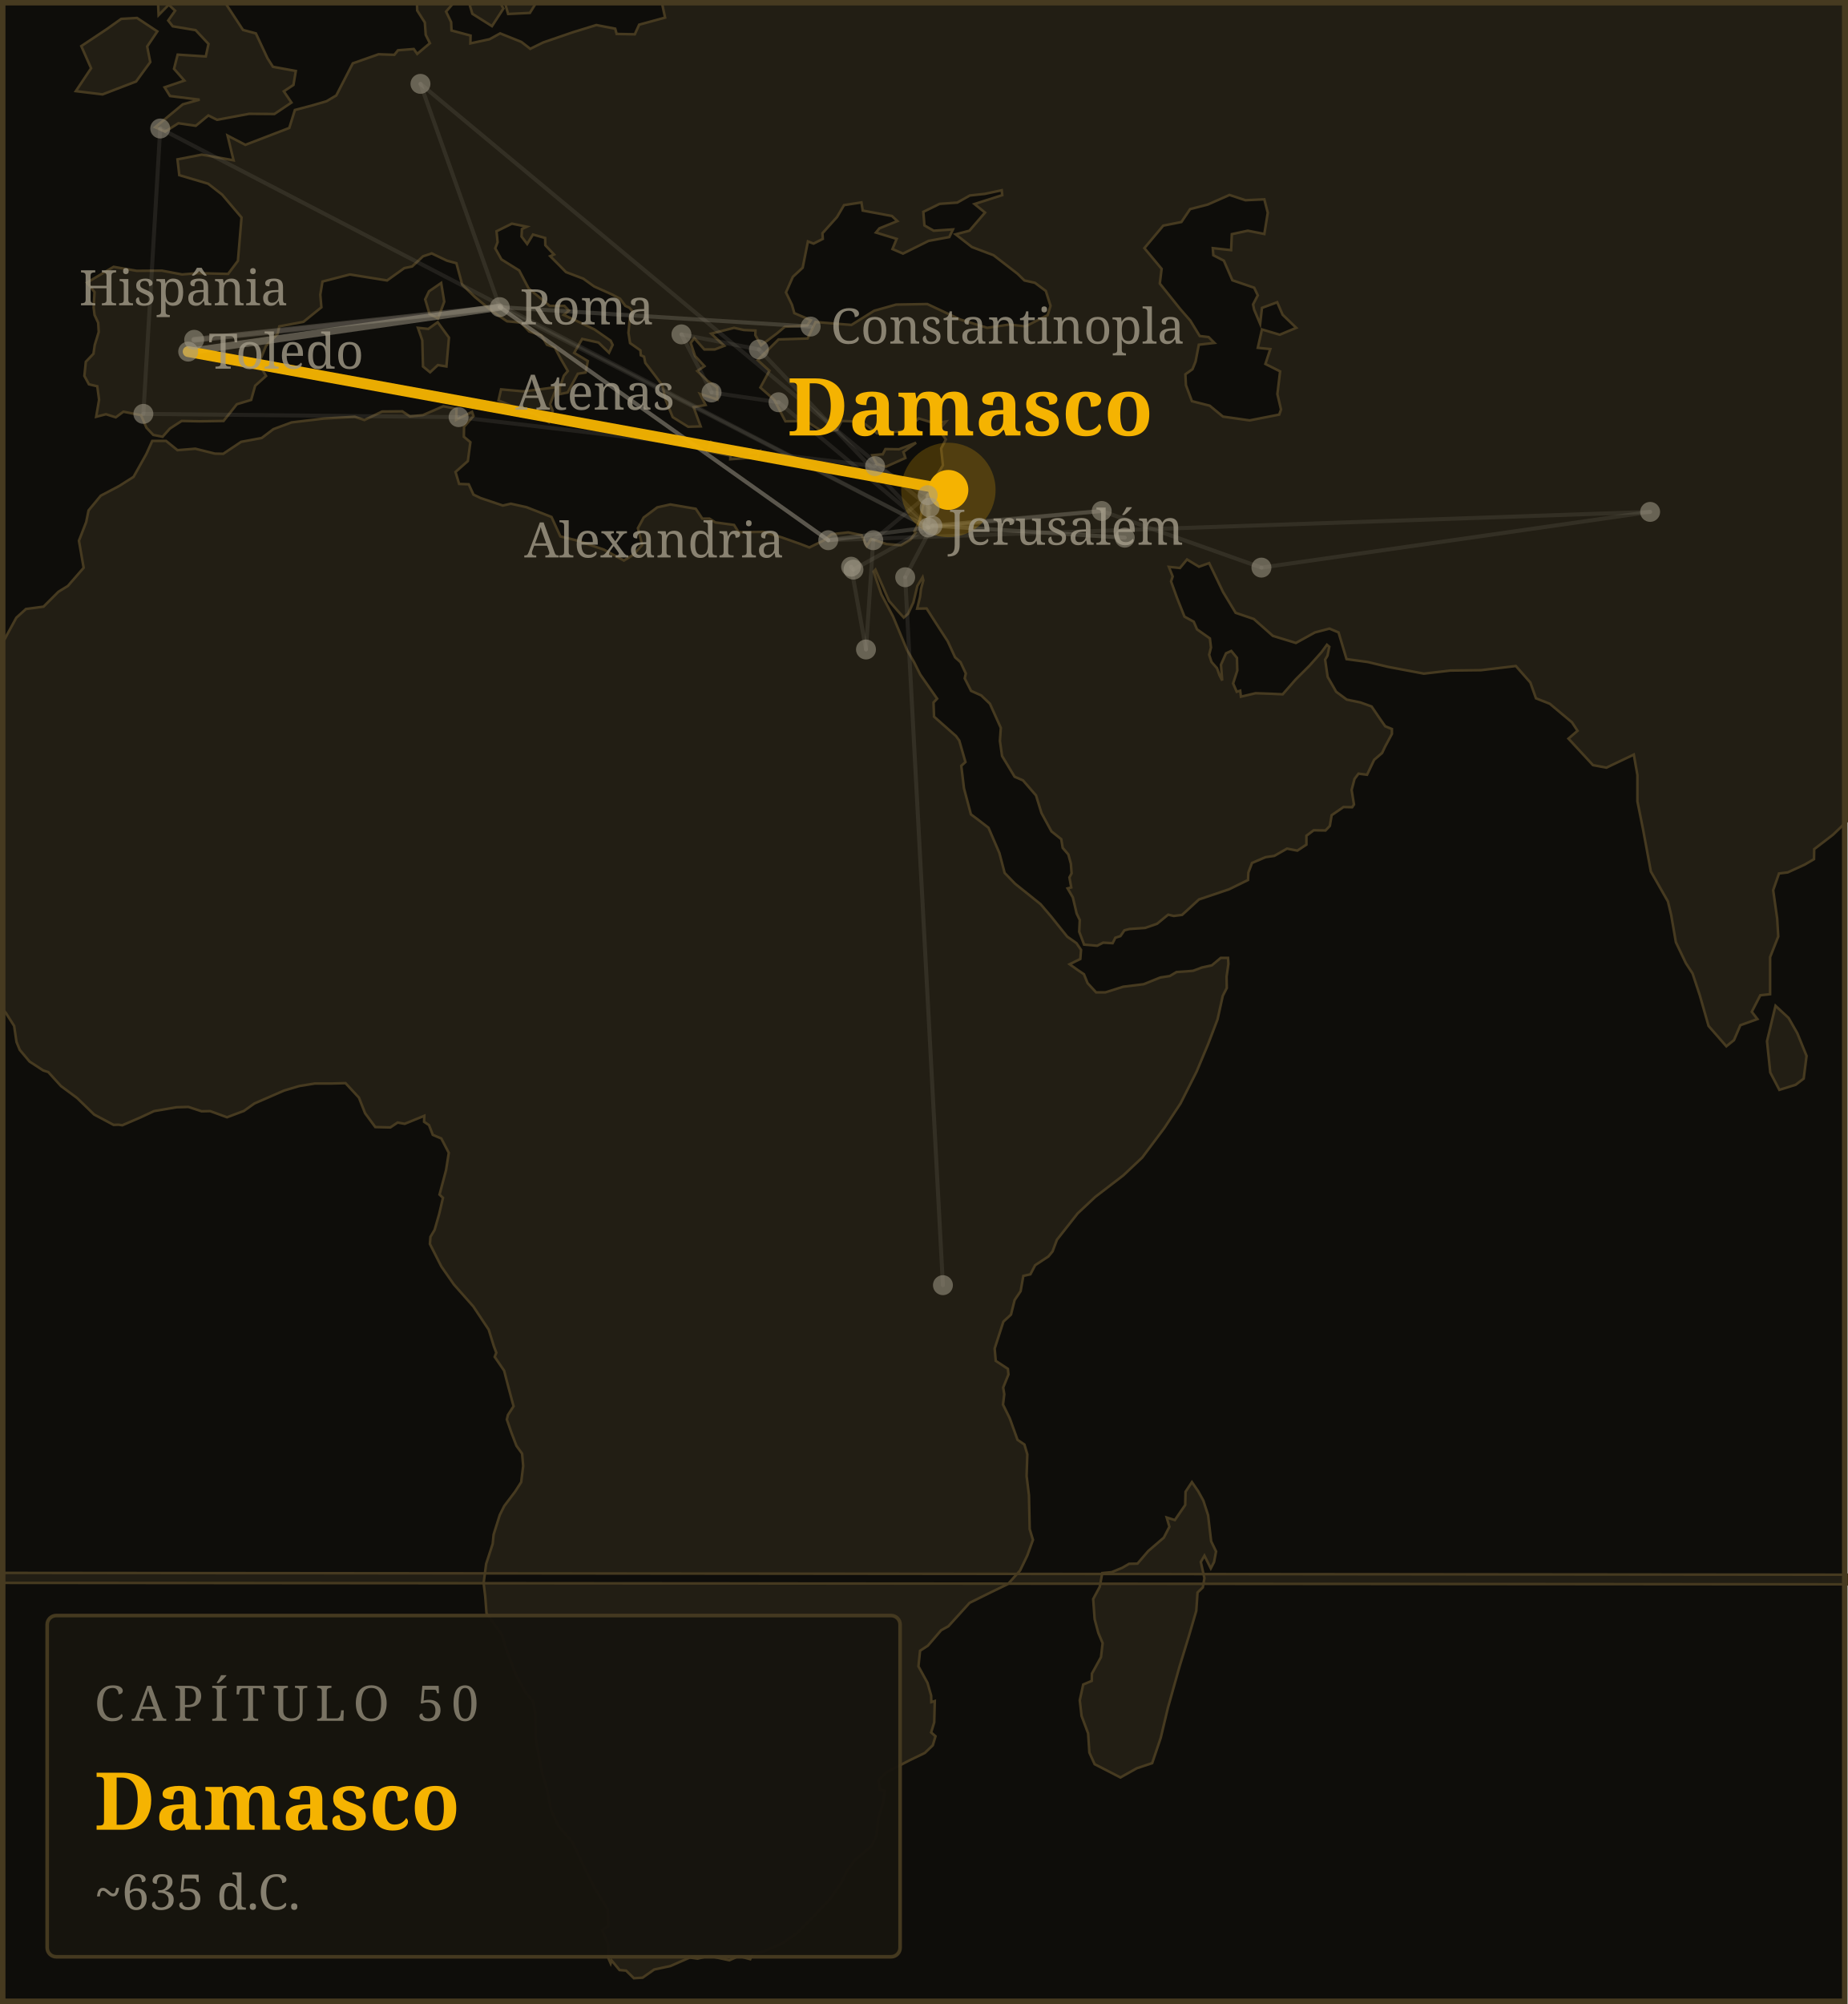
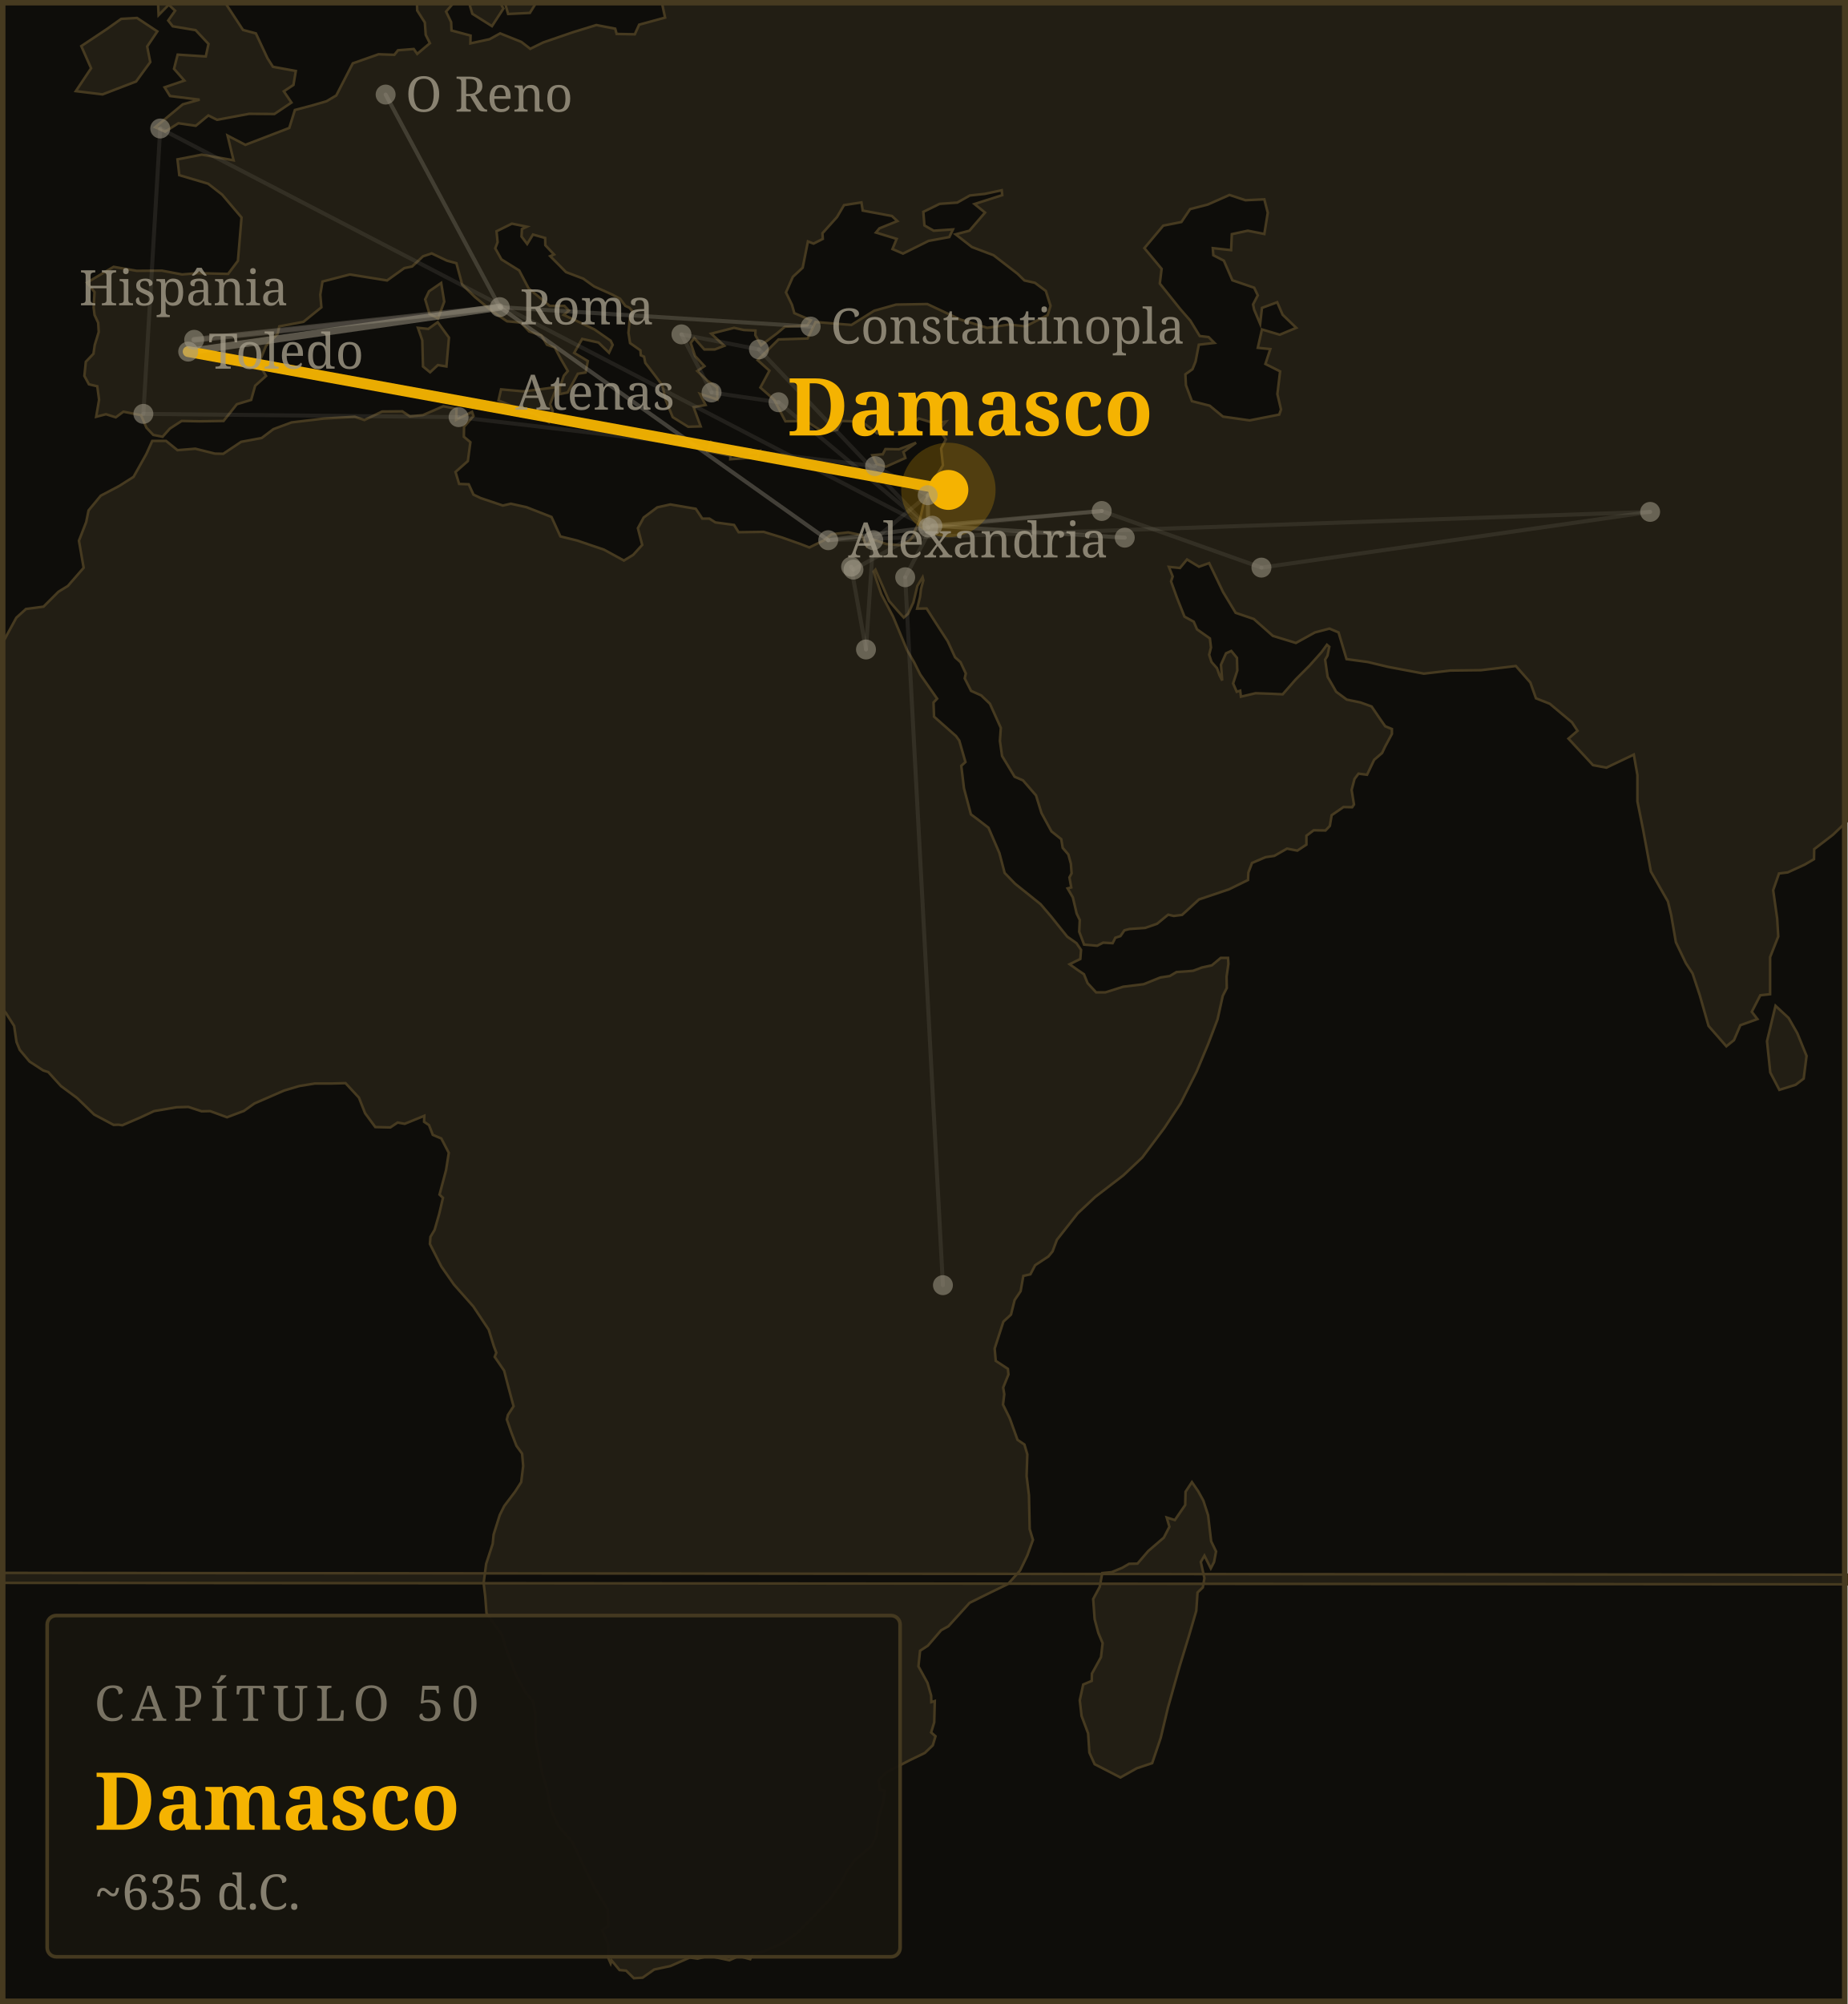
<svg xmlns="http://www.w3.org/2000/svg" viewBox="0 0 1018 1104" width="100%" role="img" aria-label="Mapa da caminhada da família até o capítulo 50">
  <rect width="1018" height="1104" fill="#0e0d0a" />
  <path d="M0.0 872.0L1018.4 872.8L1018.4 867.5L-0.0 866.5Z M665.7 834.7L667.4 849.1L670.1 854.7L669.0 860.5L667.2 864.0L663.7 857.0L661.7 860.5L663.7 869.4L662.8 874.5L659.9 877.3L659.2 887.4L655.1 901.4L650.0 918.0L643.6 940.7L639.6 957.4L634.9 971.3L626.5 974.1L617.4 979.2L611.4 976.1L603.2 971.9L600.3 965.5L599.6 954.9L596.0 945.3L595.0 936.7L596.9 928.0L601.6 926.0L601.7 922.0L606.7 912.9L607.6 905.2L605.2 899.5L603.2 892.0L602.4 880.9L606.0 874.2L607.4 866.6L612.6 866.1L618.4 863.7L622.2 861.5L626.8 861.4L632.7 854.5L641.3 847.1L644.4 841.1L642.9 836.0L647.4 837.4L653.1 829.1L653.3 821.8L656.8 816.5L660.3 821.6L663.1 826.7L665.7 834.7Z M989.5 597.6L980.5 600.4L975.5 590.8L973.7 573.6L978.4 554.1L985.6 560.8L990.4 569.2L995.5 581.7L993.9 594.2L989.5 597.6Z M504.8 243.9L497.8 249.0L498.6 251.3L498.9 252.3L488.2 257.1L483.1 255.6L480.7 250.8L485.7 250.3L486.4 250.3L487.9 247.4L495.4 247.5L504.8 243.9Z M391.8 243.5L397.5 247.6L405.6 246.9L413.3 247.7L413.0 249.8L418.7 248.4L417.4 251.9L402.4 253.0L402.5 251.0L389.9 248.6L391.8 243.5Z M306.8 213.2L303.1 222.7L304.6 226.4L302.4 232.6L294.5 228.0L289.2 226.7L274.7 220.6L276.1 214.5L288.3 215.6L298.9 214.3L306.8 213.2Z M241.2 177.5L247.4 186.0L246.0 201.9L241.3 201.1L237.0 205.1L233.1 201.9L232.7 187.5L230.3 180.6L236.0 181.2L241.2 177.5Z M244.8 166.2L241.4 175.4L236.7 173.0L234.3 164.9L236.4 160.5L243.1 155.9L244.8 166.2Z M75.0 44.9L56.5 52.0L41.8 50.2L50.2 37.6L44.8 25.4L58.9 16.0L66.8 10.4L75.5 9.9L86.7 17.3L81.1 25.6L82.8 34.2L75.0 44.9Z M277.4 4.7L271.1 14.4L260.3 7.6L258.8 2.6L268.9 0.0L274.8 0.0L277.4 4.7Z M113.4 0.0L113.1 0.3L123.8 1.1L133.9 16.5L141.0 18.4L147.4 32.1L150.4 36.8L163.0 39.1L161.7 46.8L156.4 50.3L160.6 56.5L151.2 62.8L137.3 62.7L119.6 66.0L114.8 63.6L107.9 69.3L98.3 67.9L91.0 72.5L85.5 70.1L100.7 57.5L110.0 54.9L93.7 52.9L90.7 48.1L101.6 44.4L95.9 37.9L97.9 30.1L113.4 31.1L114.9 24.2L107.8 16.6L95.2 14.5L92.7 11.3L96.5 5.9L93.0 2.6L87.4 8.3L87.0 0.0Z M1018.4 0.0L1018.4 451.6L1017.8 452.4L1010.0 459.9L999.7 467.8L999.6 473.3L994.5 476.3L985.1 480.6L980.3 481.2L977.1 490.4L979.3 506.0L979.9 515.9L975.4 527.3L975.4 547.7L970.0 548.3L965.3 557.4L968.4 561.4L959.0 564.8L955.5 573.0L951.3 576.4L941.5 565.2L936.7 548.4L932.7 536.3L929.0 530.6L923.5 519.1L920.9 504.1L919.1 496.6L909.7 480.1L905.4 456.9L902.3 441.5L902.3 427.0L900.3 415.7L885.2 422.9L877.8 421.5L864.3 406.9L869.3 402.6L866.2 397.9L854.0 387.7L846.4 384.7L843.3 376.0L835.3 366.9L816.1 369.2L799.2 369.4L784.6 371.1L765.0 367.4L753.7 364.7L742.0 363.1L737.6 348.4L732.6 346.3L724.6 348.4L714.1 354.2L701.4 350.3L690.9 341.0L680.9 337.6L674.0 326.2L666.3 310.2L660.7 312.2L654.1 308.2L650.2 312.9L644.1 312.3L646.2 317.6L645.3 320.3L648.6 329.4L652.7 339.7L657.8 342.5L659.6 346.7L666.7 351.7L667.3 356.7L666.3 360.7L667.6 364.7L670.6 368.1L672.0 372.0L673.5 374.9L672.8 366.2L675.6 359.9L678.5 358.6L681.6 362.4L681.8 369.4L679.5 376.5L681.5 381.1L683.4 380.5L683.8 383.8L691.9 381.9L700.5 382.2L706.8 382.5L713.9 374.4L721.6 366.7L728.2 359.3L731.2 355.2L732.5 356.3L731.5 361.2L730.2 363.4L731.6 372.9L736.3 381.1L742.1 385.4L749.7 387.0L755.8 389.2L760.5 396.1L763.3 400.1L767.0 401.6L767.0 404.3L763.2 411.4L761.6 414.8L757.2 418.6L753.3 426.8L748.6 426.2L746.4 429.1L744.8 435.2L746.1 443.2L745.1 444.7L740.3 444.6L733.8 449.1L732.8 455.0L730.4 457.5L723.9 457.4L719.9 460.4L719.9 465.3L714.9 468.6L709.2 467.5L702.2 471.5L697.4 472.2L689.9 475.4L687.9 480.7L687.7 484.8L677.3 489.9L660.7 495.5L651.4 504.0L646.8 504.6L643.7 503.9L637.6 508.9L631.0 511.2L622.3 511.8L619.6 512.5L617.4 515.7L614.6 516.6L613.1 519.6L607.9 519.3L604.6 521.0L597.4 520.4L594.7 513.3L595.0 506.8L593.3 503.3L591.2 494.4L588.3 489.4L590.3 488.9L589.3 483.4L590.5 481.1L590.1 475.8L588.7 470.7L585.6 467.1L584.8 462.3L579.4 458.0L573.9 447.9L570.9 438.2L563.7 429.9L559.1 427.9L552.2 416.5L551.0 408.2L551.5 401.0L545.5 387.7L540.7 383.1L535.1 380.6L531.6 373.7L532.2 371.0L529.3 364.8L526.3 362.1L522.2 353.2L515.9 343.5L510.6 335.2L505.4 335.3L507.0 328.7L507.5 324.5L508.8 319.7L508.4 318.0L505.5 322.8L503.3 331.9L500.4 338.1L498.0 340.2L494.5 336.3L489.9 331.0L482.4 313.8L481.4 314.9L485.7 327.5L492.1 339.6L499.9 358.3L503.7 364.8L507.1 371.6L516.4 384.9L514.4 387.0L514.7 394.8L526.8 405.5L528.6 408.0L532.0 419.8L529.7 421.9L531.2 434.3L535.0 448.6L539.0 451.6L544.7 456.0L550.7 469.9L553.6 480.9L559.3 486.8L573.4 498.1L579.2 504.9L584.8 511.9L588.1 516.0L593.2 519.6L595.7 523.3L595.3 528.3L589.4 531.2L593.9 534.4L597.3 536.7L599.3 541.6L604.0 546.7L609.1 546.7L618.9 543.6L630.2 542.2L639.4 538.5L644.6 537.7L648.3 535.5L654.2 535.1L657.5 534.8L662.3 533.0L667.8 531.8L672.7 527.7L676.7 527.7L676.9 531.0L675.9 538.0L676.0 544.3L673.8 548.6L670.9 561.6L665.8 575.0L659.4 590.3L650.5 607.9L641.6 621.4L629.4 637.7L619.0 647.5L603.5 659.4L593.8 668.5L582.4 683.0L580.0 689.4L577.7 692.2L570.4 697.0L567.8 702.0L563.9 702.9L562.4 711.3L559.1 716.2L557.1 724.2L552.9 728.1L548.1 742.9L548.7 749.7L555.4 754.1L555.7 757.2L552.8 764.4L553.4 768.1L552.7 773.8L556.4 781.3L560.7 793.2L564.5 795.8L566.1 801.2L565.7 813.1L567.0 823.7L567.4 842.4L569.2 848.3L566.1 856.9L562.1 865.2L555.5 872.6L546.0 877.2L534.3 883.0L522.6 895.9L518.6 898.1L511.3 906.6L507.0 909.4L506.1 918.0L511.1 927.1L513.1 934.1L513.2 937.7L515.1 937.1L514.8 948.8L513.1 954.4L515.5 956.5L514.0 961.5L509.6 965.7L501.1 969.8L488.6 976.3L484.0 980.7L484.9 985.8L487.6 986.6L486.7 992.9L484.1 1001.6L482.9 1011.6L480.2 1017.0L473.1 1023.1L471.0 1024.8L466.6 1030.9L463.7 1037.1L457.8 1045.7L446.1 1058.1L438.8 1065.3L430.9 1070.7L420.0 1075.4L414.8 1076.0L413.4 1079.3L407.1 1077.6L401.9 1079.9L390.7 1077.5L384.4 1079.0L380.1 1078.4L369.4 1083.1L360.5 1085.0L354.1 1089.5L349.3 1089.8L345.0 1085.6L341.4 1085.3L337.0 1080.0L336.5 1081.6L335.1 1078.4L335.2 1071.4L331.8 1063.3L335.1 1061.1L334.9 1051.9L328.0 1040.7L322.8 1030.5L322.8 1030.5L315.4 1014.9L307.6 1005.9L303.6 997.1L301.3 985.4L298.7 976.7L295.2 958.2L295.0 943.9L293.7 937.3L289.6 932.4L284.2 922.5L278.8 908.1L276.5 900.5L268.1 888.8L267.4 879.6L266.5 872.1L267.9 861.5L271.5 850.5L272.0 845.4L275.4 834.6L277.9 829.6L283.8 821.8L287.2 816.5L288.3 807.6L287.7 800.8L284.6 796.5L281.8 789.2L279.3 782.0L279.9 779.5L283.0 774.7L279.9 763.2L277.8 755.1L272.6 747.5L273.5 745.2L272.1 741.5L269.3 732.5L260.8 719.7L250.1 707.6L243.2 697.7L236.9 685.3L237.2 681.4L239.5 677.5L242.0 668.8L244.1 659.9L242.2 658.1L245.8 644.6L247.3 635.1L243.2 627.2L238.5 625.2L236.4 619.8L233.7 618.0L233.8 614.7L223.0 619.1L219.1 618.4L215.1 621.1L206.8 620.9L201.2 613.3L197.8 604.7L190.4 596.7L182.6 596.9L173.5 596.9L164.9 598.3L156.5 600.8L140.2 607.9L134.4 612.0L125.1 615.5L115.8 612.1L111.1 612.2L103.8 609.8L97.2 610.0L84.9 612.1L77.6 615.5L67.4 619.9L65.3 619.6L62.6 619.7L51.9 614.0L42.5 604.9L33.6 598.3L26.6 590.6L23.8 589.7L16.3 584.8L10.9 578.4L9.1 574.0L7.8 565.2L3.3 558.1L0.0 554.3L0.0 354.0L2.3 352.6L9.0 340.3L14.3 335.5L24.0 334.2L32.2 326.0L37.4 322.8L46.1 312.8L43.5 297.9L47.5 287.6L48.8 281.2L55.5 273.1L65.9 267.6L73.6 262.7L80.6 250.2L83.9 242.9L91.5 242.9L97.8 248.0L107.6 247.2L118.4 249.9L123.0 250.0L132.9 243.4L144.2 241.3L150.7 236.4L160.7 232.7L178.4 230.6L195.5 229.6L200.8 231.4L210.6 226.7L221.7 226.6L225.9 229.4L233.0 228.7L244.3 223.8L251.6 225.2L251.3 231.3L260.1 226.9L260.9 229.2L255.7 235.1L255.6 240.6L259.2 243.6L257.8 254.0L251.0 260.0L253.0 266.6L258.3 266.8L260.9 272.5L264.9 274.4L277.1 278.5L281.5 277.5L290.1 279.4L303.9 284.8L308.8 295.5L318.1 297.8L332.8 302.8L343.8 308.8L348.9 305.7L353.9 300.2L351.5 291.0L354.7 285.1L362.2 279.5L369.4 277.9L383.4 280.3L387.0 285.7L390.9 285.7L394.2 287.8L404.5 289.2L407.0 293.2L420.8 293.0L430.9 296.1L441.1 299.7L446.0 301.6L454.0 297.7L458.2 294.3L467.4 293.3L474.8 294.8L477.6 300.8L480.1 296.9L488.4 299.7L496.5 300.4L501.6 297.4L504.6 293.4L503.9 292.7L506.7 287.1L508.8 278.1L510.2 275.0L510.5 274.9L514.3 265.1L519.4 256.7L519.6 256.3L518.6 247.1L521.2 242.1L517.4 236.7L521.3 232.2L515.0 233.2L506.2 230.5L499.1 237.4L483.3 238.7L474.9 232.3L463.7 231.9L461.3 236.8L454.1 238.3L444.1 231.9L432.8 232.1L426.6 220.2L419.0 213.5L424.0 204.2L417.5 198.4L429.0 187.0L445.0 186.5L449.4 177.4L469.2 179.0L481.7 171.2L493.8 167.8L511.0 167.5L529.1 176.0L544.0 180.6L556.1 178.8L565.1 179.8L577.3 173.6L578.9 168.5L576.3 160.3L570.3 155.8L564.5 154.5L560.7 150.8L547.5 140.6L535.6 136.1L526.6 129.1L534.2 127.1L542.8 117.1L537.0 112.4L552.3 107.5L552.0 104.8L542.7 106.8L534.4 107.7L527.5 111.6L517.8 112.3L508.8 116.7L509.4 124.2L514.5 127.1L525.1 126.4L523.1 130.6L511.7 132.7L497.6 139.7L491.8 137.2L494.1 131.6L482.7 128.1L484.6 125.8L494.5 121.8L491.5 119.0L475.4 116.0L474.7 111.5L465.1 113.0L461.2 119.6L453.2 128.5L453.4 131.6L448.3 134.2L445.2 133.0L442.3 147.5L436.9 152.5L433.1 161.1L436.4 167.9L437.7 172.5L446.8 176.4L444.8 179.3L432.5 180.0L428.1 183.7L419.4 190.2L416.2 184.6L416.3 182.1L409.9 181.8L404.5 180.6L391.9 183.8L399.1 190.5L393.9 192.5L388.1 192.5L382.6 186.3L380.6 188.9L383.0 196.1L388.2 201.7L384.2 204.4L390.0 209.9L395.2 213.4L395.3 220.1L385.7 217.0L388.8 223.1L382.2 224.3L386.1 234.9L379.2 235.1L370.7 229.8L366.8 220.3L365.0 212.3L360.9 206.8L355.6 199.9L354.9 196.5L353.1 195.7L352.9 193.0L347.2 189.0L346.3 183.3L347.1 175.1L348.5 171.4L346.8 169.5L344.6 168.5L341.7 164.6L337.2 162.2L327.4 157.8L321.4 153.5L311.9 149.9L303.2 141.1L305.3 140.2L300.5 135.1L300.4 131.1L293.7 129.2L290.5 134.4L287.4 130.3L287.6 126.2L288.0 126.0L290.3 124.9L282.1 123.2L273.6 127.4L274.2 133.4L272.9 136.8L276.3 142.9L286.1 149.0L291.3 158.9L302.9 168.5L311.0 168.5L313.5 171.1L310.6 173.5L319.9 177.8L327.6 181.5L336.5 187.7L337.6 190.0L335.6 194.3L329.8 188.7L320.8 186.7L316.4 194.4L323.9 198.9L322.7 205.2L318.4 205.9L312.8 216.2L308.5 217.1L308.5 213.4L310.7 207.0L312.9 204.4L308.9 197.5L305.7 191.4L301.4 189.9L298.3 184.7L291.6 182.6L287.1 177.7L279.4 177.0L271.3 171.5L261.8 163.7L254.7 156.8L251.5 145.0L246.3 143.6L237.9 139.6L233.1 141.2L227.1 146.8L222.8 147.7L213.3 154.5L192.8 151.2L177.7 155.1L176.5 162.3L177.1 169.3L167.2 177.3L153.9 179.8L153.0 183.9L146.6 190.5L142.6 200.3L146.6 207.1L140.6 212.5L138.4 220.3L130.5 222.7L123.2 231.9L110.0 232.1L100.1 231.9L93.6 236.1L89.6 240.6L84.5 239.6L80.7 235.6L77.7 228.7L68.0 226.8L63.8 229.9L58.4 228.2L53.0 229.6L54.6 220.2L53.6 212.8L49.0 211.7L46.5 207.1L47.3 199.3L51.5 194.9L52.2 190.1L54.4 182.9L54.1 177.8L52.1 173.5L51.6 169.4L52.1 160.9L47.9 155.7L62.6 147.0L75.3 149.2L89.2 149.1L100.3 151.2L108.9 150.5L125.7 150.9L131.1 143.7L133.1 119.8L122.4 107.2L114.7 101.2L98.8 96.5L97.8 87.8L111.2 85.2L128.7 88.3L125.4 74.7L135.2 79.8L159.4 70.5L162.5 60.6L171.6 58.2L179.9 55.8L185.3 52.6L194.4 34.9L208.6 29.9L217.3 30.2L219.3 27.7L228.0 27.0L229.9 29.7L236.9 23.8L234.6 19.2L234.1 12.4L229.9 5.8L229.7 0.0L251.3 0.0L245.8 6.4L248.6 12.2L248.8 16.8L259.3 19.6L259.2 23.9L269.8 21.6L275.6 18.4L287.3 23.1L292.2 26.9L299.3 23.4L315.6 17.8L328.6 13.8L339.0 15.8L339.8 18.7L349.8 18.9L352.2 13.6L366.5 9.7L364.4 0.0L296.4 0.0L292.0 7.1L280.0 7.7L277.8 0.0Z M655.9 176.6L661.1 185.1L666.0 185.7L669.2 188.9L660.6 189.9L658.8 199.2L657.1 203.4L653.2 206.2L653.5 212.2L656.8 221.0L666.6 223.5L673.9 229.5L688.6 231.6L704.9 228.4L705.9 225.6L703.9 217.1L705.4 204.6L697.3 200.5L700.0 192.3L693.1 191.6L695.4 181.5L705.2 184.4L714.3 180.6L706.8 173.4L703.8 166.5L695.4 169.6L694.4 178.4L691.1 170.6L690.5 167.7L693.1 162.7L691.1 158.5L679.1 154.4L674.4 143.6L668.6 140.6L668.3 136.7L678.4 137.8L678.8 129.0L687.6 127.1L696.7 128.9L698.6 117.2L696.7 109.8L686.3 110.3L677.5 107.4L665.5 112.7L655.8 115.2L651.0 122.3L641.0 124.3L630.6 136.7L640.1 148.1L639.1 156.2L650.4 170.3L655.9 176.6Z" fill="#221e14" stroke="#463a20" stroke-width="1.4" />
  <path d="M519.6 708.0L498.8 318.0" fill="none" stroke="#a39b88" stroke-width="2.2" stroke-linecap="round" opacity="0.14" />
  <path d="M498.8 318.0L513.8 289.6" fill="none" stroke="#a39b88" stroke-width="2.2" stroke-linecap="round" opacity="0.14" />
  <path d="M513.8 289.6L619.8 296.2" fill="none" stroke="#a39b88" stroke-width="2.2" stroke-linecap="round" opacity="0.14" />
  <path d="M619.8 296.2L513.8 289.6" fill="none" stroke="#a39b88" stroke-width="2.2" stroke-linecap="round" opacity="0.14" />
  <path d="M513.8 289.6L607.1 281.5" fill="none" stroke="#a39b88" stroke-width="2.2" stroke-linecap="round" opacity="0.14" />
  <path d="M607.1 281.5L513.8 289.6" fill="none" stroke="#a39b88" stroke-width="2.2" stroke-linecap="round" opacity="0.14" />
  <path d="M513.8 289.6L470.3 313.8" fill="none" stroke="#a39b88" stroke-width="2.2" stroke-linecap="round" opacity="0.14" />
  <path d="M470.3 313.8L469.0 312.2" fill="none" stroke="#a39b88" stroke-width="2.2" stroke-linecap="round" opacity="0.14" />
  <path d="M469.0 312.2L477.2 357.8" fill="none" stroke="#a39b88" stroke-width="2.2" stroke-linecap="round" opacity="0.14" />
  <path d="M477.2 357.8L481.2 297.6" fill="none" stroke="#a39b88" stroke-width="2.2" stroke-linecap="round" opacity="0.14" />
  <path d="M481.2 297.6L511.2 272.8" fill="none" stroke="#a39b88" stroke-width="2.2" stroke-linecap="round" opacity="0.14" />
  <path d="M511.2 272.8L482.2 256.8" fill="none" stroke="#a39b88" stroke-width="2.2" stroke-linecap="round" opacity="0.14" />
  <path d="M482.2 256.8L252.7 229.8" fill="none" stroke="#a39b88" stroke-width="2.2" stroke-linecap="round" opacity="0.14" />
  <path d="M252.7 229.8L79.0 228.0" fill="none" stroke="#a39b88" stroke-width="2.2" stroke-linecap="round" opacity="0.14" />
  <path d="M79.0 228.0L88.3 70.8" fill="none" stroke="#a39b88" stroke-width="2.2" stroke-linecap="round" opacity="0.14" />
  <path d="M88.3 70.8L511.5 290.6" fill="none" stroke="#a39b88" stroke-width="2.2" stroke-linecap="round" opacity="0.14" />
  <path d="M511.5 290.6L511.2 272.8" fill="none" stroke="#a39b88" stroke-width="2.2" stroke-linecap="round" opacity="0.14" />
  <path d="M511.2 272.8L511.5 290.6" fill="none" stroke="#a39b88" stroke-width="2.2" stroke-linecap="round" opacity="0.14" />
  <path d="M511.5 290.6L429.0 221.6" fill="none" stroke="#a39b88" stroke-width="2.2" stroke-linecap="round" opacity="0.14" />
  <path d="M429.0 221.6L392.1 216.2" fill="none" stroke="#a39b88" stroke-width="2.2" stroke-linecap="round" opacity="0.14" />
  <path d="M392.1 216.2L375.5 184.2" fill="none" stroke="#a39b88" stroke-width="2.2" stroke-linecap="round" opacity="0.14" />
  <path d="M375.5 184.2L418.2 192.5" fill="none" stroke="#a39b88" stroke-width="2.2" stroke-linecap="round" opacity="0.14" />
  <path d="M418.2 192.5L511.5 290.6" fill="none" stroke="#a39b88" stroke-width="2.2" stroke-linecap="round" opacity="0.14" />
  <path d="M511.5 290.6L607.1 281.5" fill="none" stroke="#a39b88" stroke-width="2.2" stroke-linecap="round" opacity="0.14" />
  <path d="M607.1 281.5L695.1 312.7" fill="none" stroke="#a39b88" stroke-width="2.2" stroke-linecap="round" opacity="0.14" />
  <path d="M695.1 312.7L909.3 282.0" fill="none" stroke="#a39b88" stroke-width="2.2" stroke-linecap="round" opacity="0.14" />
  <path d="M909.3 282.0L456.4 297.6" fill="none" stroke="#a39b88" stroke-width="2.2" stroke-linecap="round" opacity="0.14" />
  <path d="M456.4 297.6L511.5 290.6" fill="none" stroke="#a39b88" stroke-width="2.2" stroke-linecap="round" opacity="0.14" />
  <path d="M511.5 290.6L456.4 297.6" fill="none" stroke="#a39b88" stroke-width="2.2" stroke-linecap="round" opacity="0.14" />
  <path d="M456.4 297.6L275.4 169.2" fill="none" stroke="#a39b88" stroke-width="2.2" stroke-linecap="round" opacity="0.14" />
-   <path d="M275.4 169.2L456.4 297.6" fill="none" stroke="#a39b88" stroke-width="2.2" stroke-linecap="round" opacity="0.14" />
-   <path d="M456.4 297.6L275.4 169.2" fill="none" stroke="#a39b88" stroke-width="2.2" stroke-linecap="round" opacity="0.14" />
-   <path d="M275.4 169.2L231.7 46.2" fill="none" stroke="#a39b88" stroke-width="2.2" stroke-linecap="round" opacity="0.14" />
-   <path d="M231.7 46.2L512.3 279.6" fill="none" stroke="#a39b88" stroke-width="2.2" stroke-linecap="round" opacity="0.14" />
-   <path d="M512.3 279.6L511.5 290.6" fill="none" stroke="#a39b88" stroke-width="2.2" stroke-linecap="round" opacity="0.14" />
-   <path d="M511.5 290.6L275.4 169.2" fill="none" stroke="#a39b88" stroke-width="2.2" stroke-linecap="round" opacity="0.14" />
+   <path d="M275.4 169.2L212.5 52.1" fill="none" stroke="#a39b88" stroke-width="2.2" stroke-linecap="round" opacity="0.14" />
+   <path d="M212.5 52.1L275.4 169.2" fill="none" stroke="#a39b88" stroke-width="2.2" stroke-linecap="round" opacity="0.14" />
  <path d="M275.4 169.2L456.4 297.6" fill="none" stroke="#a39b88" stroke-width="2.2" stroke-linecap="round" opacity="0.14" />
  <path d="M456.4 297.6L275.4 169.2" fill="none" stroke="#a39b88" stroke-width="2.2" stroke-linecap="round" opacity="0.14" />
  <path d="M275.4 169.2L446.7 179.9" fill="none" stroke="#a39b88" stroke-width="2.2" stroke-linecap="round" opacity="0.14" />
  <path d="M446.7 179.9L275.4 169.2" fill="none" stroke="#a39b88" stroke-width="2.2" stroke-linecap="round" opacity="0.14" />
  <path d="M275.4 169.2L107.0 187.2" fill="none" stroke="#a39b88" stroke-width="2.2" stroke-linecap="round" opacity="0.14" />
  <path d="M107.0 187.2L275.4 169.2" fill="none" stroke="#a39b88" stroke-width="3.2" stroke-linecap="round" opacity="0.3" />
  <path d="M275.4 169.2L103.7 193.7" fill="none" stroke="#a39b88" stroke-width="4.0" stroke-linecap="round" opacity="0.5" />
  <path d="M103.7 193.7L522.6 269.9" fill="none" stroke="#f5b301" stroke-width="6.0" stroke-linecap="round" opacity="0.95" />
  <circle cx="522.6" cy="269.9" r="26" fill="#f5b301" opacity="0.22" />
  <circle cx="522.6" cy="269.9" r="11" fill="#f5b301" />
  <circle cx="275.4" cy="169.2" r="5.5" fill="#a39b88" opacity="0.55" />
+   <circle cx="456.4" cy="297.6" r="5.5" fill="#a39b88" opacity="0.55" />
  <circle cx="511.5" cy="290.6" r="5.5" fill="#a39b88" opacity="0.55" />
-   <circle cx="456.4" cy="297.6" r="5.5" fill="#a39b88" opacity="0.55" />
+   <circle cx="513.8" cy="289.6" r="5.5" fill="#a39b88" opacity="0.55" />
  <circle cx="392.1" cy="216.2" r="5.5" fill="#a39b88" opacity="0.55" />
-   <circle cx="513.8" cy="289.6" r="5.5" fill="#a39b88" opacity="0.55" />
  <circle cx="607.1" cy="281.5" r="5.5" fill="#a39b88" opacity="0.55" />
  <circle cx="511.2" cy="272.8" r="5.5" fill="#a39b88" opacity="0.55" />
  <circle cx="103.7" cy="193.7" r="5.5" fill="#a39b88" opacity="0.55" />
  <circle cx="107.0" cy="187.2" r="5.5" fill="#a39b88" opacity="0.55" />
  <circle cx="446.7" cy="179.9" r="5.5" fill="#a39b88" opacity="0.55" />
-   <circle cx="512.3" cy="279.6" r="5.5" fill="#a39b88" opacity="0.55" />
-   <circle cx="231.7" cy="46.2" r="5.5" fill="#a39b88" opacity="0.55" />
+   <circle cx="212.5" cy="52.1" r="5.5" fill="#a39b88" opacity="0.55" />
  <circle cx="909.3" cy="282.0" r="5.5" fill="#a39b88" opacity="0.55" />
  <circle cx="695.1" cy="312.7" r="5.5" fill="#a39b88" opacity="0.55" />
  <circle cx="418.2" cy="192.5" r="5.5" fill="#a39b88" opacity="0.55" />
  <circle cx="375.5" cy="184.2" r="5.5" fill="#a39b88" opacity="0.55" />
  <circle cx="429.0" cy="221.6" r="5.5" fill="#a39b88" opacity="0.55" />
  <circle cx="88.3" cy="70.8" r="5.5" fill="#a39b88" opacity="0.55" />
  <circle cx="79.0" cy="228.0" r="5.5" fill="#a39b88" opacity="0.55" />
  <circle cx="252.7" cy="229.8" r="5.5" fill="#a39b88" opacity="0.55" />
  <circle cx="482.2" cy="256.8" r="5.5" fill="#a39b88" opacity="0.55" />
  <circle cx="481.2" cy="297.6" r="5.5" fill="#a39b88" opacity="0.55" />
  <circle cx="477.2" cy="357.8" r="5.5" fill="#a39b88" opacity="0.55" />
  <circle cx="469.0" cy="312.2" r="5.5" fill="#a39b88" opacity="0.55" />
  <circle cx="470.3" cy="313.8" r="5.5" fill="#a39b88" opacity="0.55" />
  <circle cx="619.8" cy="296.2" r="5.5" fill="#a39b88" opacity="0.55" />
  <circle cx="498.8" cy="318.0" r="5.5" fill="#a39b88" opacity="0.55" />
  <circle cx="519.6" cy="708.0" r="5.5" fill="#a39b88" opacity="0.55" />
  <text x="433.9" y="239.9" font-family="Georgia,serif" font-size="44" font-weight="bold" fill="#f5b301">Damasco</text>
  <text x="286.4" y="178.7" font-family="Georgia,serif" font-size="27" fill="#a39b88" opacity="0.8">Roma</text>
-   <text x="522.5" y="300.1" font-family="Georgia,serif" font-size="27" fill="#a39b88" opacity="0.8">Jerusalém</text>
-   <text x="288.9" y="307.1" font-family="Georgia,serif" font-size="27" fill="#a39b88" opacity="0.8">Alexandria</text>
+   <text x="467.4" y="307.1" font-family="Georgia,serif" font-size="27" fill="#a39b88" opacity="0.8">Alexandria</text>
  <text x="284.0" y="225.7" font-family="Georgia,serif" font-size="27" fill="#a39b88" opacity="0.8">Atenas</text>
  <text x="114.7" y="203.1" font-family="Georgia,serif" font-size="27" fill="#a39b88" opacity="0.8">Toledo</text>
  <text x="43.6" y="168.2" font-family="Georgia,serif" font-size="27" fill="#a39b88" opacity="0.8">Hispânia</text>
  <text x="457.7" y="189.3" font-family="Georgia,serif" font-size="27" fill="#a39b88" opacity="0.8">Constantinopla</text>
+   <text x="223.5" y="61.5" font-family="Georgia,serif" font-size="27" fill="#a39b88" opacity="0.8">O Reno</text>
  <rect x="26" y="890" width="470" height="188" rx="5" fill="#16140e" stroke="#463a20" stroke-width="2" opacity="0.96" />
  <text x="52" y="948" font-family="Georgia,serif" font-size="27" letter-spacing="4" fill="#a39b88" opacity="0.7">CAPÍTULO 50</text>
  <text x="52" y="1008" font-family="Georgia,serif" font-size="44" font-weight="bold" fill="#f5b301">Damasco</text>
  <text x="52" y="1052" font-family="Georgia,serif" font-size="27" fill="#a39b88" opacity="0.8">~635 d.C.</text>
  <rect x="1.5" y="1.5" width="1015" height="1101" fill="none" stroke="#463a20" stroke-width="3" />
</svg>
